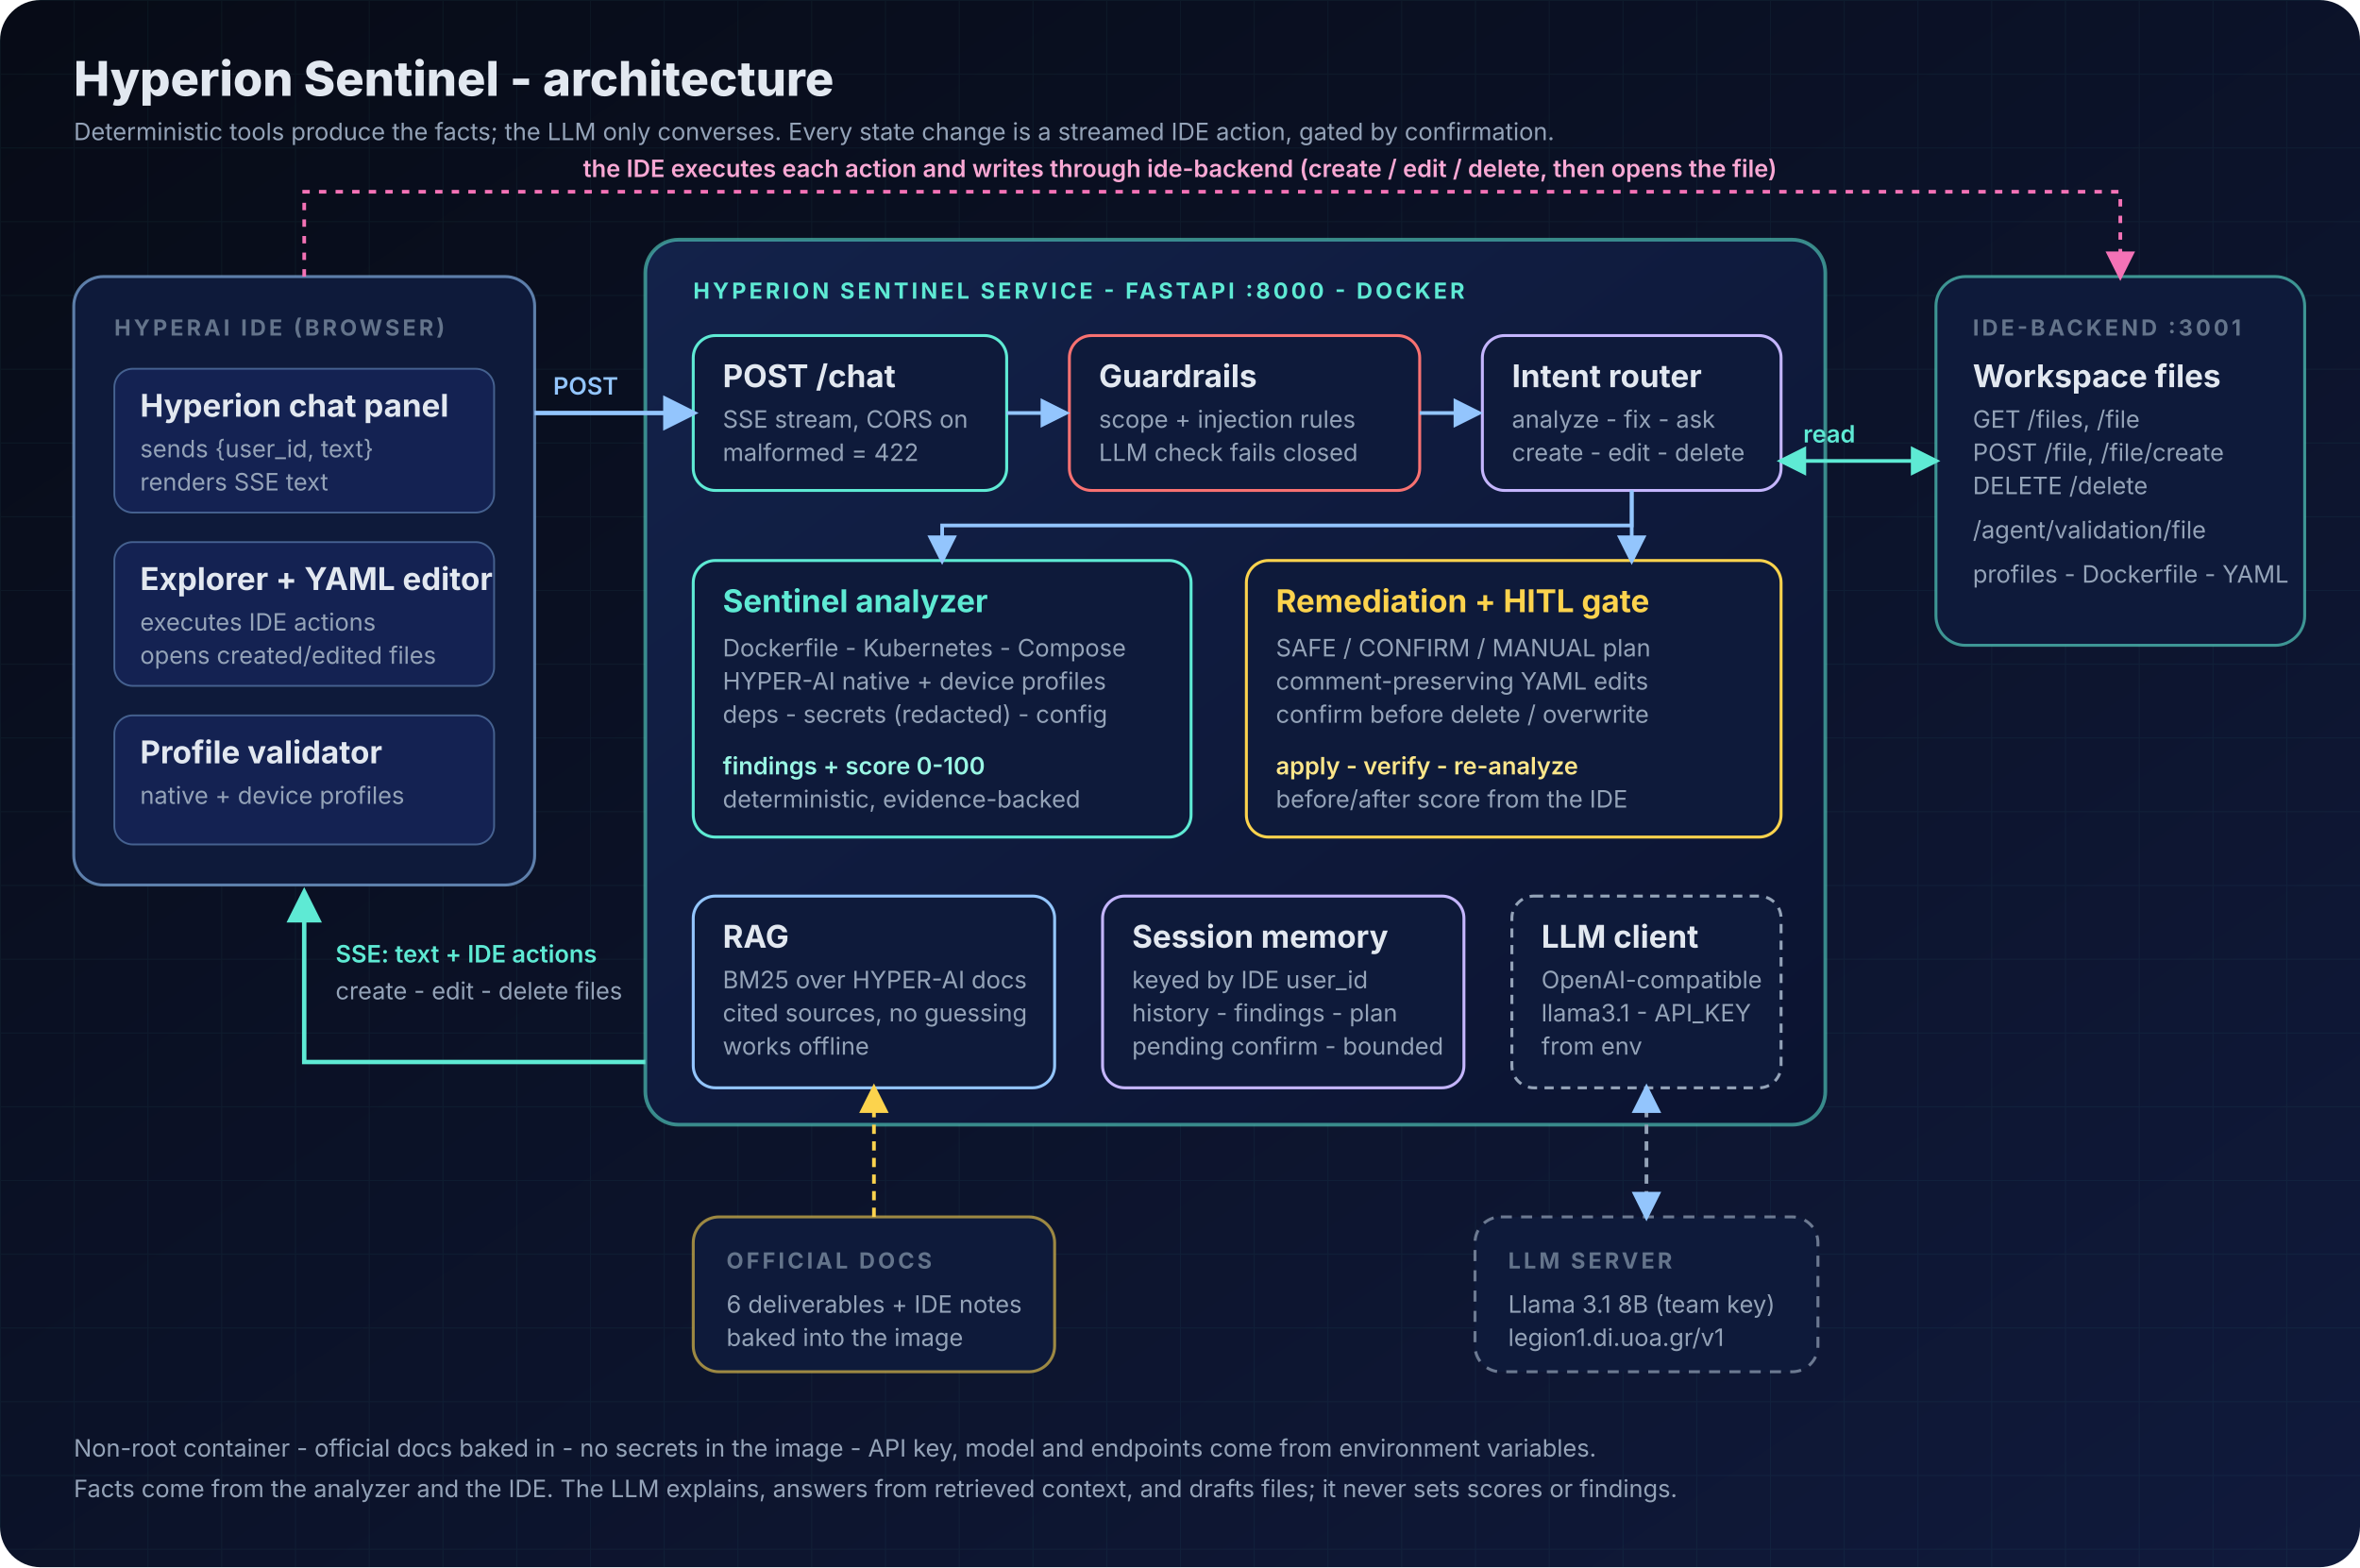
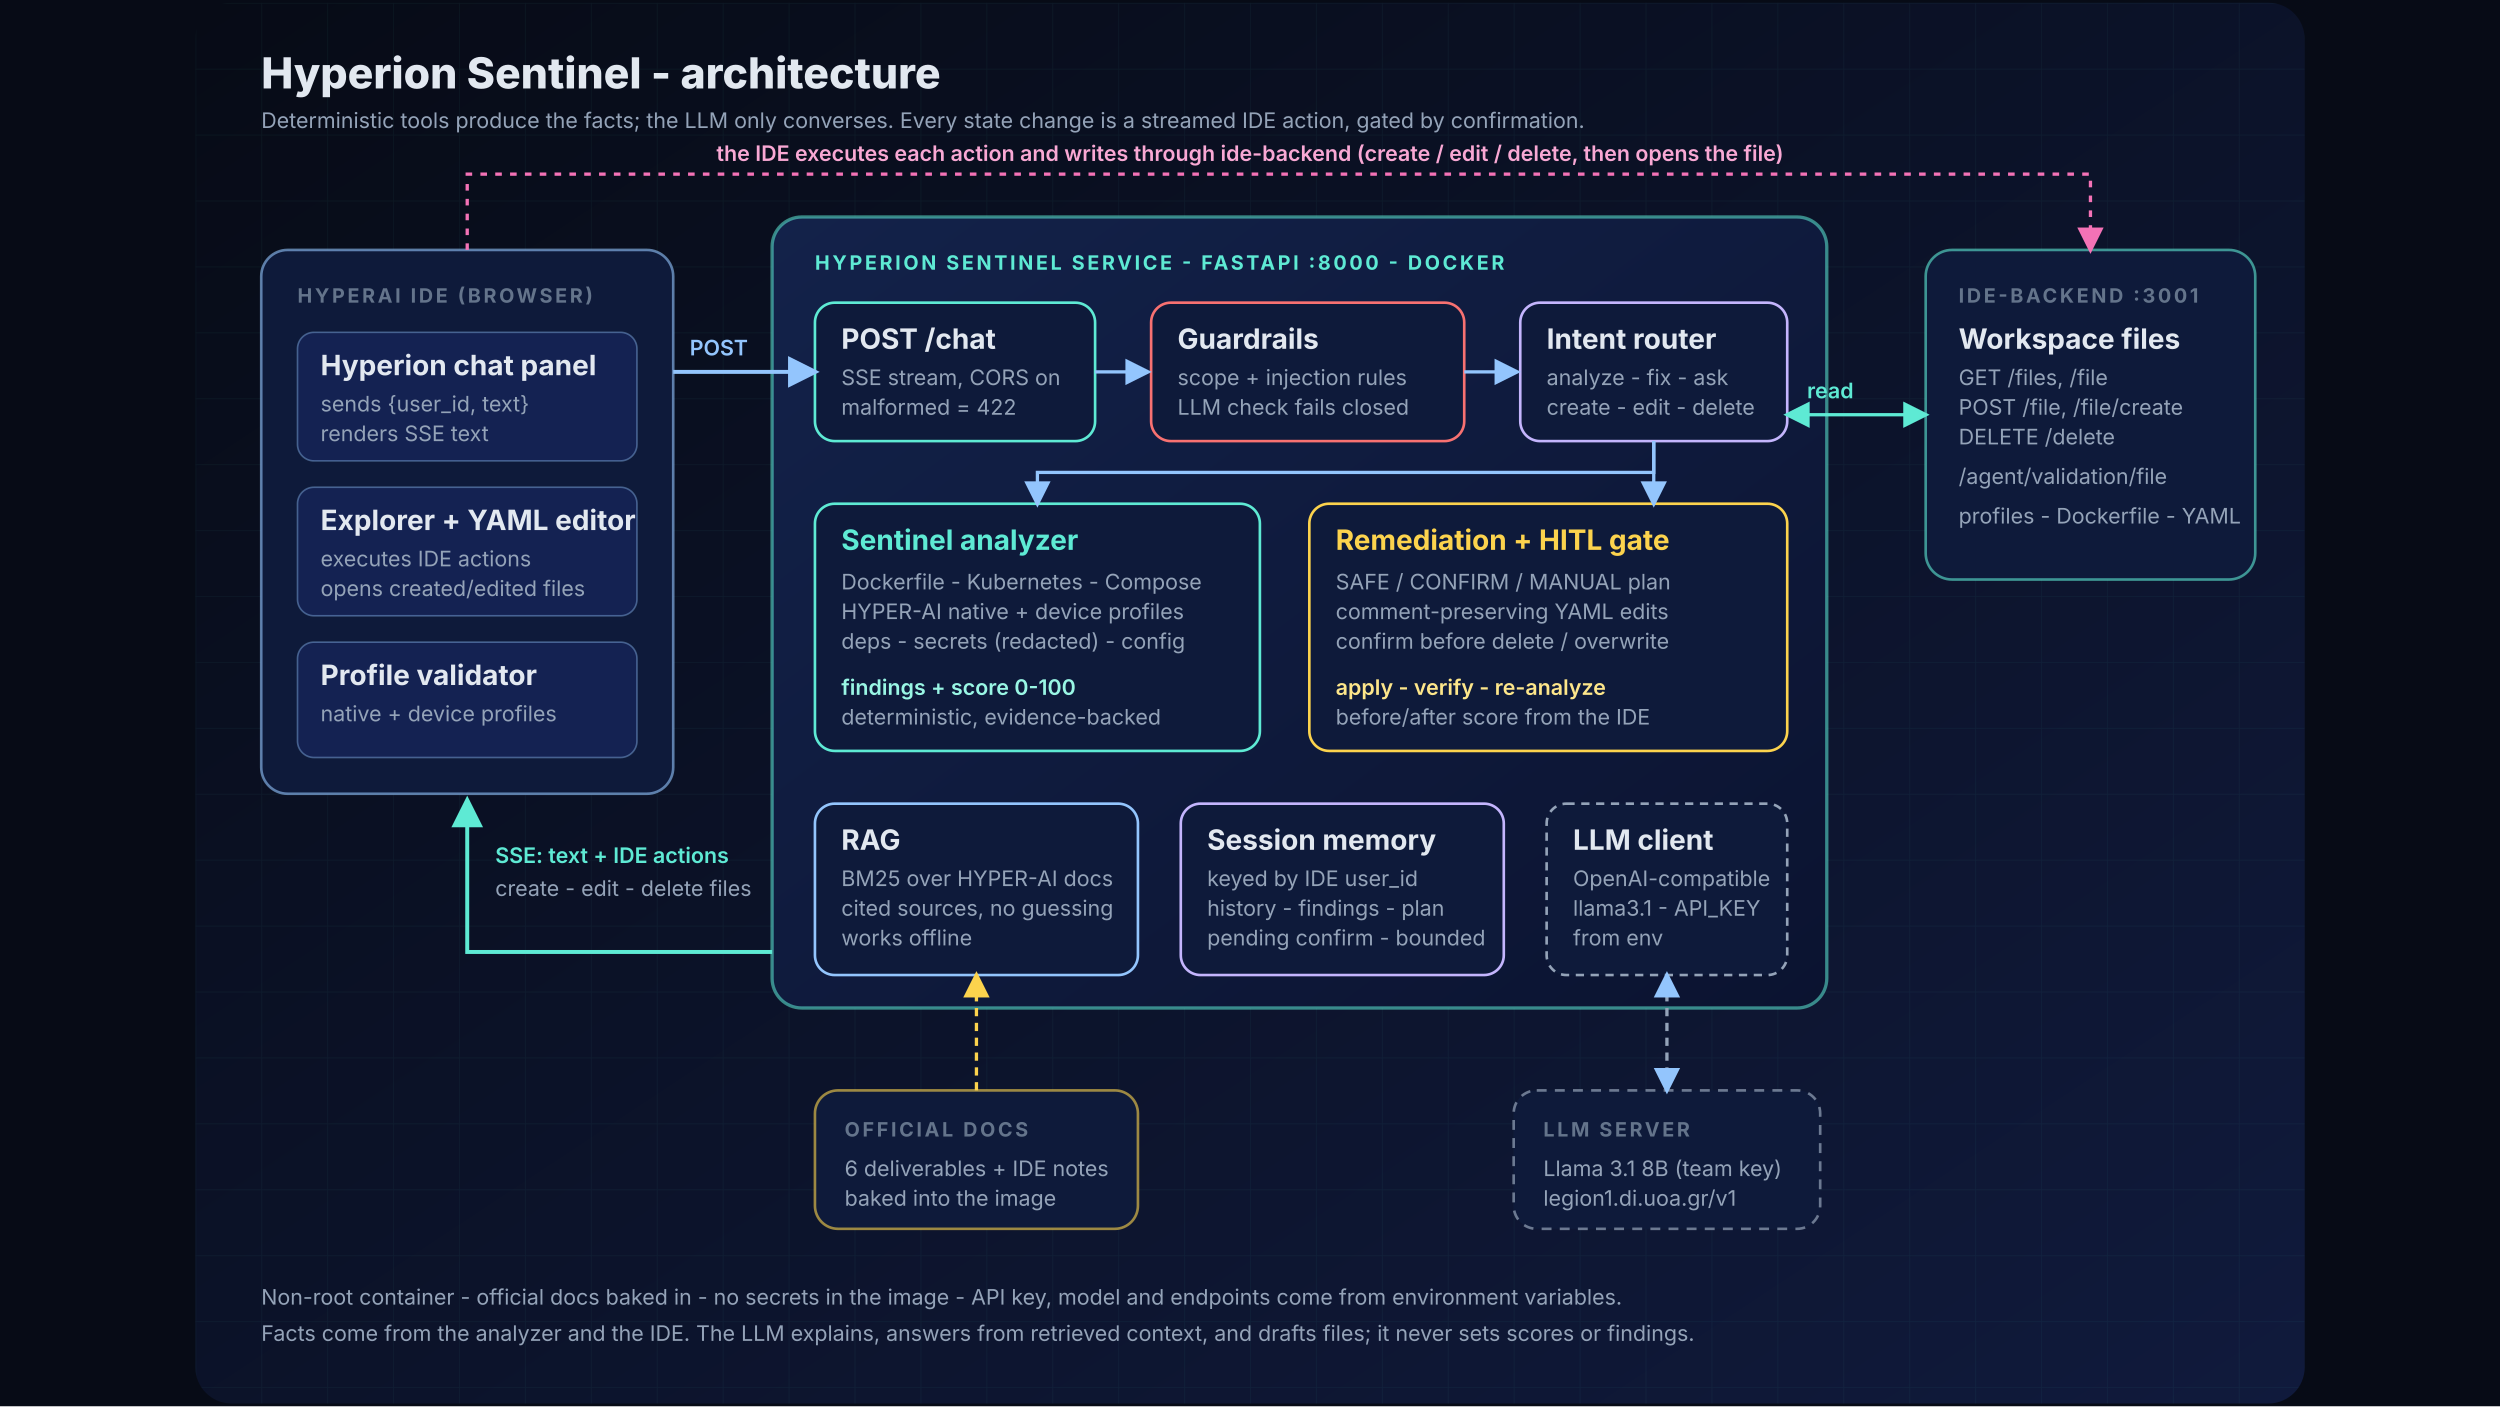
- <svg xmlns="http://www.w3.org/2000/svg" viewBox="0 0 1280 850" width="1280" height="850" role="img" aria-label="Hyperion Sentinel architecture">
-   <defs>
-     <linearGradient id="bg" x1="0" y1="0" x2="1" y2="1">
-       <stop offset="0" stop-color="#070B16" />
-       <stop offset="1" stop-color="#101A3C" />
-     </linearGradient>
-     <linearGradient id="svc" x1="0" y1="0" x2="1" y2="1">
-       <stop offset="0" stop-color="#13224A" />
-       <stop offset="1" stop-color="#0B1330" />
-     </linearGradient>
-     <pattern id="grid" width="40" height="40" patternUnits="userSpaceOnUse">
-       <path d="M40 0H0V40" fill="none" stroke="#5EEAD4" stroke-opacity=".05" />
-     </pattern>
-     <marker id="ar" viewBox="0 0 10 10" refX="8.5" refY="5" markerWidth="8" markerHeight="8" orient="auto-start-reverse">
-       <path d="M0 0L10 5L0 10z" fill="#93C5FD" />
-     </marker>
-     <marker id="arT" viewBox="0 0 10 10" refX="8.5" refY="5" markerWidth="8" markerHeight="8" orient="auto-start-reverse">
-       <path d="M0 0L10 5L0 10z" fill="#5EEAD4" />
-     </marker>
-     <marker id="arA" viewBox="0 0 10 10" refX="8.5" refY="5" markerWidth="8" markerHeight="8" orient="auto-start-reverse">
-       <path d="M0 0L10 5L0 10z" fill="#FCD34D" />
-     </marker>
-     <marker id="arP" viewBox="0 0 10 10" refX="8.5" refY="5" markerWidth="8" markerHeight="8" orient="auto-start-reverse">
-       <path d="M0 0L10 5L0 10z" fill="#F472B6" />
-     </marker>
-   </defs>
-   <style>
+ <svg xmlns="http://www.w3.org/2000/svg" viewBox="0 0 1600 900" width="1600" height="900">
+   <rect width="1600" height="900" fill="#070B16" />
+   <svg x="125" y="0" width="1350" height="900" viewBox="0 0 1280 850" preserveAspectRatio="xMidYMid meet">
+     <defs>
+       <linearGradient id="bg" x1="0" y1="0" x2="1" y2="1">
+         <stop offset="0" stop-color="#070B16" />
+         <stop offset="1" stop-color="#101A3C" />
+       </linearGradient>
+       <linearGradient id="svc" x1="0" y1="0" x2="1" y2="1">
+         <stop offset="0" stop-color="#13224A" />
+         <stop offset="1" stop-color="#0B1330" />
+       </linearGradient>
+       <pattern id="grid" width="40" height="40" patternUnits="userSpaceOnUse">
+         <path d="M40 0H0V40" fill="none" stroke="#5EEAD4" stroke-opacity=".05" />
+       </pattern>
+       <marker id="ar" viewBox="0 0 10 10" refX="8.5" refY="5" markerWidth="8" markerHeight="8" orient="auto-start-reverse">
+         <path d="M0 0L10 5L0 10z" fill="#93C5FD" />
+       </marker>
+       <marker id="arT" viewBox="0 0 10 10" refX="8.5" refY="5" markerWidth="8" markerHeight="8" orient="auto-start-reverse">
+         <path d="M0 0L10 5L0 10z" fill="#5EEAD4" />
+       </marker>
+       <marker id="arA" viewBox="0 0 10 10" refX="8.5" refY="5" markerWidth="8" markerHeight="8" orient="auto-start-reverse">
+         <path d="M0 0L10 5L0 10z" fill="#FCD34D" />
+       </marker>
+       <marker id="arP" viewBox="0 0 10 10" refX="8.5" refY="5" markerWidth="8" markerHeight="8" orient="auto-start-reverse">
+         <path d="M0 0L10 5L0 10z" fill="#F472B6" />
+       </marker>
+     </defs>
+     <style>
    text{font-family:'Inter','SF Pro Display','Segoe UI',Helvetica,Arial,sans-serif}
    .t{font-size:17px;font-weight:700;fill:#E2E8F0}.s{font-size:13px;fill:#94A3B8}.h{font-size:12px;font-weight:700;letter-spacing:1.6px;fill:#64748B}
    .box{fill:#0E1A3A;stroke-width:1.6}.lab{font-size:13px;font-weight:600}
  </style>
-   <rect width="1280" height="850" rx="22" fill="url(#bg)" />
-   <rect width="1280" height="850" rx="22" fill="url(#grid)" />
-   <text x="40" y="52" font-size="26" font-weight="800" fill="#E2E8F0">Hyperion Sentinel - architecture</text>
-   <text x="40" y="76" class="s">Deterministic tools produce the facts; the LLM only converses. Every state change is a streamed IDE action, gated by confirmation.</text>
-   <rect x="40" y="150" width="250" height="330" rx="16" fill="#0E1A3A" stroke="#93C5FD" stroke-opacity=".6" stroke-width="1.6" />
-   <text x="62" y="182" class="h">HYPERAI IDE (BROWSER)</text>
-   <rect x="62" y="200" width="206" height="78" rx="10" fill="#142252" stroke="#93C5FD" stroke-opacity=".4" />
-   <text x="76" y="226" class="t" font-size="15">Hyperion chat panel</text>
-   <text x="76" y="248" class="s">sends {user_id, text}</text>
-   <text x="76" y="266" class="s">renders SSE text</text>
-   <rect x="62" y="294" width="206" height="78" rx="10" fill="#142252" stroke="#93C5FD" stroke-opacity=".4" />
-   <text x="76" y="320" class="t" font-size="15">Explorer + YAML editor</text>
-   <text x="76" y="342" class="s">executes IDE actions</text>
-   <text x="76" y="360" class="s">opens created/edited files</text>
-   <rect x="62" y="388" width="206" height="70" rx="10" fill="#142252" stroke="#93C5FD" stroke-opacity=".4" />
-   <text x="76" y="414" class="t" font-size="15">Profile validator</text>
-   <text x="76" y="436" class="s">native + device profiles</text>
-   <rect x="350" y="130" width="640" height="480" rx="18" fill="url(#svc)" stroke="#5EEAD4" stroke-opacity=".55" stroke-width="2" />
-   <text x="376" y="162" class="h" style="fill:#5EEAD4">HYPERION SENTINEL SERVICE - FASTAPI :8000 - DOCKER</text>
-   <rect x="376" y="182" width="170" height="84" rx="12" class="box" stroke="#5EEAD4" />
-   <text x="392" y="210" class="t">POST /chat</text>
-   <text x="392" y="232" class="s">SSE stream, CORS on</text>
-   <text x="392" y="250" class="s">malformed = 422</text>
-   <rect x="580" y="182" width="190" height="84" rx="12" class="box" stroke="#F87171" />
-   <text x="596" y="210" class="t">Guardrails</text>
-   <text x="596" y="232" class="s">scope + injection rules</text>
-   <text x="596" y="250" class="s">LLM check fails closed</text>
-   <rect x="804" y="182" width="162" height="84" rx="12" class="box" stroke="#C4B5FD" />
-   <text x="820" y="210" class="t">Intent router</text>
-   <text x="820" y="232" class="s">analyze - fix - ask</text>
-   <text x="820" y="250" class="s">create - edit - delete</text>
-   <path d="M546 224H578" stroke="#93C5FD" stroke-width="2" marker-end="url(#ar)" />
-   <path d="M770 224H802" stroke="#93C5FD" stroke-width="2" marker-end="url(#ar)" />
-   <rect x="376" y="304" width="270" height="150" rx="12" class="box" stroke="#5EEAD4" />
-   <text x="392" y="332" class="t" style="fill:#5EEAD4">Sentinel analyzer</text>
-   <text x="392" y="356" class="s">Dockerfile - Kubernetes - Compose</text>
-   <text x="392" y="374" class="s">HYPER-AI native + device profiles</text>
-   <text x="392" y="392" class="s">deps - secrets (redacted) - config</text>
-   <text x="392" y="420" class="lab" style="fill:#99F6E4">findings + score 0-100</text>
-   <text x="392" y="438" class="s">deterministic, evidence-backed</text>
-   <rect x="676" y="304" width="290" height="150" rx="12" class="box" stroke="#FCD34D" />
-   <text x="692" y="332" class="t" style="fill:#FCD34D">Remediation + HITL gate</text>
-   <text x="692" y="356" class="s">SAFE / CONFIRM / MANUAL plan</text>
-   <text x="692" y="374" class="s">comment-preserving YAML edits</text>
-   <text x="692" y="392" class="s">confirm before delete / overwrite</text>
-   <text x="692" y="420" class="lab" style="fill:#FDE68A">apply - verify - re-analyze</text>
-   <text x="692" y="438" class="s">before/after score from the IDE</text>
-   <path d="M885 266V304" stroke="#93C5FD" stroke-width="2" marker-end="url(#ar)" />
-   <path d="M885 266 V285 H511 V304" fill="none" stroke="#93C5FD" stroke-width="2" marker-end="url(#ar)" />
-   <rect x="376" y="486" width="196" height="104" rx="12" class="box" stroke="#93C5FD" />
-   <text x="392" y="514" class="t">RAG</text>
-   <text x="392" y="536" class="s">BM25 over HYPER-AI docs</text>
-   <text x="392" y="554" class="s">cited sources, no guessing</text>
-   <text x="392" y="572" class="s">works offline</text>
-   <rect x="598" y="486" width="196" height="104" rx="12" class="box" stroke="#C4B5FD" />
-   <text x="614" y="514" class="t">Session memory</text>
-   <text x="614" y="536" class="s">keyed by IDE user_id</text>
-   <text x="614" y="554" class="s">history - findings - plan</text>
-   <text x="614" y="572" class="s">pending confirm - bounded</text>
-   <rect x="820" y="486" width="146" height="104" rx="12" class="box" stroke="#94A3B8" stroke-dasharray="5 4" />
-   <text x="836" y="514" class="t">LLM client</text>
-   <text x="836" y="536" class="s">OpenAI-compatible</text>
-   <text x="836" y="554" class="s">llama3.1 - API_KEY</text>
-   <text x="836" y="572" class="s">from env</text>
-   <rect x="1050" y="150" width="200" height="200" rx="16" fill="#0E1A3A" stroke="#5EEAD4" stroke-opacity=".6" stroke-width="1.6" />
-   <text x="1070" y="182" class="h">IDE-BACKEND :3001</text>
-   <text x="1070" y="210" class="t" font-size="15">Workspace files</text>
-   <text x="1070" y="232" class="s">GET /files, /file</text>
-   <text x="1070" y="250" class="s">POST /file, /file/create</text>
-   <text x="1070" y="268" class="s">DELETE /delete</text>
-   <text x="1070" y="292" class="s">/agent/validation/file</text>
-   <text x="1070" y="316" class="s">profiles - Dockerfile - YAML</text>
-   <rect x="376" y="660" width="196" height="84" rx="14" fill="#0E1A3A" stroke="#FCD34D" stroke-opacity=".6" stroke-width="1.6" />
-   <text x="394" y="688" class="h">OFFICIAL DOCS</text>
-   <text x="394" y="712" class="s">6 deliverables + IDE notes</text>
-   <text x="394" y="730" class="s">baked into the image</text>
-   <rect x="800" y="660" width="186" height="84" rx="14" fill="#0E1A3A" stroke="#94A3B8" stroke-opacity=".7" stroke-width="1.6" stroke-dasharray="6 5" />
-   <text x="818" y="688" class="h">LLM SERVER</text>
-   <text x="818" y="712" class="s">Llama 3.1 8B (team key)</text>
-   <text x="818" y="730" class="s">legion1.di.uoa.gr/v1</text>
-   <path d="M474 660V590" stroke="#FCD34D" stroke-width="2" stroke-dasharray="5 4" marker-end="url(#arA)" />
-   <path d="M893 660V590" stroke="#94A3B8" stroke-width="2" stroke-dasharray="5 4" marker-start="url(#ar)" marker-end="url(#ar)" />
-   <path d="M290 224 H376" fill="none" stroke="#93C5FD" stroke-width="2.4" marker-end="url(#ar)" />
-   <text x="300" y="214" class="lab" style="fill:#93C5FD">POST</text>
-   <path d="M350 360 H165 V480" fill="none" stroke="#5EEAD4" stroke-width="2.4" marker-end="url(#arT)" opacity="0" />
-   <path d="M376 610 V640 H165 V484" fill="none" stroke="#5EEAD4" stroke-width="2.4" marker-end="url(#arT)" opacity="0" />
-   <path d="M350 330 H315 V300 H290" fill="none" stroke="#5EEAD4" stroke-width="2.4" marker-end="url(#arT)" opacity="0" />
-   <path d="M350 576 H165 V484" fill="none" stroke="#5EEAD4" stroke-width="2.4" marker-end="url(#arT)" />
-   <text x="182" y="522" class="lab" style="fill:#5EEAD4">SSE: text + IDE actions</text>
-   <text x="182" y="542" class="s">create - edit - delete files</text>
-   <path d="M966 250 H1050" stroke="#5EEAD4" stroke-width="2" marker-start="url(#arT)" marker-end="url(#arT)" />
-   <text x="978" y="240" class="lab" style="fill:#5EEAD4">read</text>
-   <path d="M165 150 V104 H1150 V150" fill="none" stroke="#F472B6" stroke-width="2" stroke-dasharray="4 5" marker-end="url(#arP)" />
-   <text x="640" y="96" text-anchor="middle" class="lab" style="fill:#F9A8D4">the IDE executes each action and writes through ide-backend (create / edit / delete, then opens the file)</text>
-   <text x="40" y="790" class="s">Non-root container - official docs baked in - no secrets in the image - API key, model and endpoints come from environment variables.</text>
-   <text x="40" y="812" class="s">Facts come from the analyzer and the IDE. The LLM explains, answers from retrieved context, and drafts files; it never sets scores or findings.</text>
+     <rect width="1280" height="850" rx="22" fill="url(#bg)" />
+     <rect width="1280" height="850" rx="22" fill="url(#grid)" />
+     <text x="40" y="52" font-size="26" font-weight="800" fill="#E2E8F0">Hyperion Sentinel - architecture</text>
+     <text x="40" y="76" class="s">Deterministic tools produce the facts; the LLM only converses. Every state change is a streamed IDE action, gated by confirmation.</text>
+     <rect x="40" y="150" width="250" height="330" rx="16" fill="#0E1A3A" stroke="#93C5FD" stroke-opacity=".6" stroke-width="1.6" />
+     <text x="62" y="182" class="h">HYPERAI IDE (BROWSER)</text>
+     <rect x="62" y="200" width="206" height="78" rx="10" fill="#142252" stroke="#93C5FD" stroke-opacity=".4" />
+     <text x="76" y="226" class="t" font-size="15">Hyperion chat panel</text>
+     <text x="76" y="248" class="s">sends {user_id, text}</text>
+     <text x="76" y="266" class="s">renders SSE text</text>
+     <rect x="62" y="294" width="206" height="78" rx="10" fill="#142252" stroke="#93C5FD" stroke-opacity=".4" />
+     <text x="76" y="320" class="t" font-size="15">Explorer + YAML editor</text>
+     <text x="76" y="342" class="s">executes IDE actions</text>
+     <text x="76" y="360" class="s">opens created/edited files</text>
+     <rect x="62" y="388" width="206" height="70" rx="10" fill="#142252" stroke="#93C5FD" stroke-opacity=".4" />
+     <text x="76" y="414" class="t" font-size="15">Profile validator</text>
+     <text x="76" y="436" class="s">native + device profiles</text>
+     <rect x="350" y="130" width="640" height="480" rx="18" fill="url(#svc)" stroke="#5EEAD4" stroke-opacity=".55" stroke-width="2" />
+     <text x="376" y="162" class="h" style="fill:#5EEAD4">HYPERION SENTINEL SERVICE - FASTAPI :8000 - DOCKER</text>
+     <rect x="376" y="182" width="170" height="84" rx="12" class="box" stroke="#5EEAD4" />
+     <text x="392" y="210" class="t">POST /chat</text>
+     <text x="392" y="232" class="s">SSE stream, CORS on</text>
+     <text x="392" y="250" class="s">malformed = 422</text>
+     <rect x="580" y="182" width="190" height="84" rx="12" class="box" stroke="#F87171" />
+     <text x="596" y="210" class="t">Guardrails</text>
+     <text x="596" y="232" class="s">scope + injection rules</text>
+     <text x="596" y="250" class="s">LLM check fails closed</text>
+     <rect x="804" y="182" width="162" height="84" rx="12" class="box" stroke="#C4B5FD" />
+     <text x="820" y="210" class="t">Intent router</text>
+     <text x="820" y="232" class="s">analyze - fix - ask</text>
+     <text x="820" y="250" class="s">create - edit - delete</text>
+     <path d="M546 224H578" stroke="#93C5FD" stroke-width="2" marker-end="url(#ar)" />
+     <path d="M770 224H802" stroke="#93C5FD" stroke-width="2" marker-end="url(#ar)" />
+     <rect x="376" y="304" width="270" height="150" rx="12" class="box" stroke="#5EEAD4" />
+     <text x="392" y="332" class="t" style="fill:#5EEAD4">Sentinel analyzer</text>
+     <text x="392" y="356" class="s">Dockerfile - Kubernetes - Compose</text>
+     <text x="392" y="374" class="s">HYPER-AI native + device profiles</text>
+     <text x="392" y="392" class="s">deps - secrets (redacted) - config</text>
+     <text x="392" y="420" class="lab" style="fill:#99F6E4">findings + score 0-100</text>
+     <text x="392" y="438" class="s">deterministic, evidence-backed</text>
+     <rect x="676" y="304" width="290" height="150" rx="12" class="box" stroke="#FCD34D" />
+     <text x="692" y="332" class="t" style="fill:#FCD34D">Remediation + HITL gate</text>
+     <text x="692" y="356" class="s">SAFE / CONFIRM / MANUAL plan</text>
+     <text x="692" y="374" class="s">comment-preserving YAML edits</text>
+     <text x="692" y="392" class="s">confirm before delete / overwrite</text>
+     <text x="692" y="420" class="lab" style="fill:#FDE68A">apply - verify - re-analyze</text>
+     <text x="692" y="438" class="s">before/after score from the IDE</text>
+     <path d="M885 266V304" stroke="#93C5FD" stroke-width="2" marker-end="url(#ar)" />
+     <path d="M885 266 V285 H511 V304" fill="none" stroke="#93C5FD" stroke-width="2" marker-end="url(#ar)" />
+     <rect x="376" y="486" width="196" height="104" rx="12" class="box" stroke="#93C5FD" />
+     <text x="392" y="514" class="t">RAG</text>
+     <text x="392" y="536" class="s">BM25 over HYPER-AI docs</text>
+     <text x="392" y="554" class="s">cited sources, no guessing</text>
+     <text x="392" y="572" class="s">works offline</text>
+     <rect x="598" y="486" width="196" height="104" rx="12" class="box" stroke="#C4B5FD" />
+     <text x="614" y="514" class="t">Session memory</text>
+     <text x="614" y="536" class="s">keyed by IDE user_id</text>
+     <text x="614" y="554" class="s">history - findings - plan</text>
+     <text x="614" y="572" class="s">pending confirm - bounded</text>
+     <rect x="820" y="486" width="146" height="104" rx="12" class="box" stroke="#94A3B8" stroke-dasharray="5 4" />
+     <text x="836" y="514" class="t">LLM client</text>
+     <text x="836" y="536" class="s">OpenAI-compatible</text>
+     <text x="836" y="554" class="s">llama3.1 - API_KEY</text>
+     <text x="836" y="572" class="s">from env</text>
+     <rect x="1050" y="150" width="200" height="200" rx="16" fill="#0E1A3A" stroke="#5EEAD4" stroke-opacity=".6" stroke-width="1.6" />
+     <text x="1070" y="182" class="h">IDE-BACKEND :3001</text>
+     <text x="1070" y="210" class="t" font-size="15">Workspace files</text>
+     <text x="1070" y="232" class="s">GET /files, /file</text>
+     <text x="1070" y="250" class="s">POST /file, /file/create</text>
+     <text x="1070" y="268" class="s">DELETE /delete</text>
+     <text x="1070" y="292" class="s">/agent/validation/file</text>
+     <text x="1070" y="316" class="s">profiles - Dockerfile - YAML</text>
+     <rect x="376" y="660" width="196" height="84" rx="14" fill="#0E1A3A" stroke="#FCD34D" stroke-opacity=".6" stroke-width="1.6" />
+     <text x="394" y="688" class="h">OFFICIAL DOCS</text>
+     <text x="394" y="712" class="s">6 deliverables + IDE notes</text>
+     <text x="394" y="730" class="s">baked into the image</text>
+     <rect x="800" y="660" width="186" height="84" rx="14" fill="#0E1A3A" stroke="#94A3B8" stroke-opacity=".7" stroke-width="1.6" stroke-dasharray="6 5" />
+     <text x="818" y="688" class="h">LLM SERVER</text>
+     <text x="818" y="712" class="s">Llama 3.1 8B (team key)</text>
+     <text x="818" y="730" class="s">legion1.di.uoa.gr/v1</text>
+     <path d="M474 660V590" stroke="#FCD34D" stroke-width="2" stroke-dasharray="5 4" marker-end="url(#arA)" />
+     <path d="M893 660V590" stroke="#94A3B8" stroke-width="2" stroke-dasharray="5 4" marker-start="url(#ar)" marker-end="url(#ar)" />
+     <path d="M290 224 H376" fill="none" stroke="#93C5FD" stroke-width="2.4" marker-end="url(#ar)" />
+     <text x="300" y="214" class="lab" style="fill:#93C5FD">POST</text>
+     <path d="M350 360 H165 V480" fill="none" stroke="#5EEAD4" stroke-width="2.4" marker-end="url(#arT)" opacity="0" />
+     <path d="M376 610 V640 H165 V484" fill="none" stroke="#5EEAD4" stroke-width="2.4" marker-end="url(#arT)" opacity="0" />
+     <path d="M350 330 H315 V300 H290" fill="none" stroke="#5EEAD4" stroke-width="2.4" marker-end="url(#arT)" opacity="0" />
+     <path d="M350 576 H165 V484" fill="none" stroke="#5EEAD4" stroke-width="2.4" marker-end="url(#arT)" />
+     <text x="182" y="522" class="lab" style="fill:#5EEAD4">SSE: text + IDE actions</text>
+     <text x="182" y="542" class="s">create - edit - delete files</text>
+     <path d="M966 250 H1050" stroke="#5EEAD4" stroke-width="2" marker-start="url(#arT)" marker-end="url(#arT)" />
+     <text x="978" y="240" class="lab" style="fill:#5EEAD4">read</text>
+     <path d="M165 150 V104 H1150 V150" fill="none" stroke="#F472B6" stroke-width="2" stroke-dasharray="4 5" marker-end="url(#arP)" />
+     <text x="640" y="96" text-anchor="middle" class="lab" style="fill:#F9A8D4">the IDE executes each action and writes through ide-backend (create / edit / delete, then opens the file)</text>
+     <text x="40" y="790" class="s">Non-root container - official docs baked in - no secrets in the image - API key, model and endpoints come from environment variables.</text>
+     <text x="40" y="812" class="s">Facts come from the analyzer and the IDE. The LLM explains, answers from retrieved context, and drafts files; it never sets scores or findings.</text>
+   </svg>
</svg>
